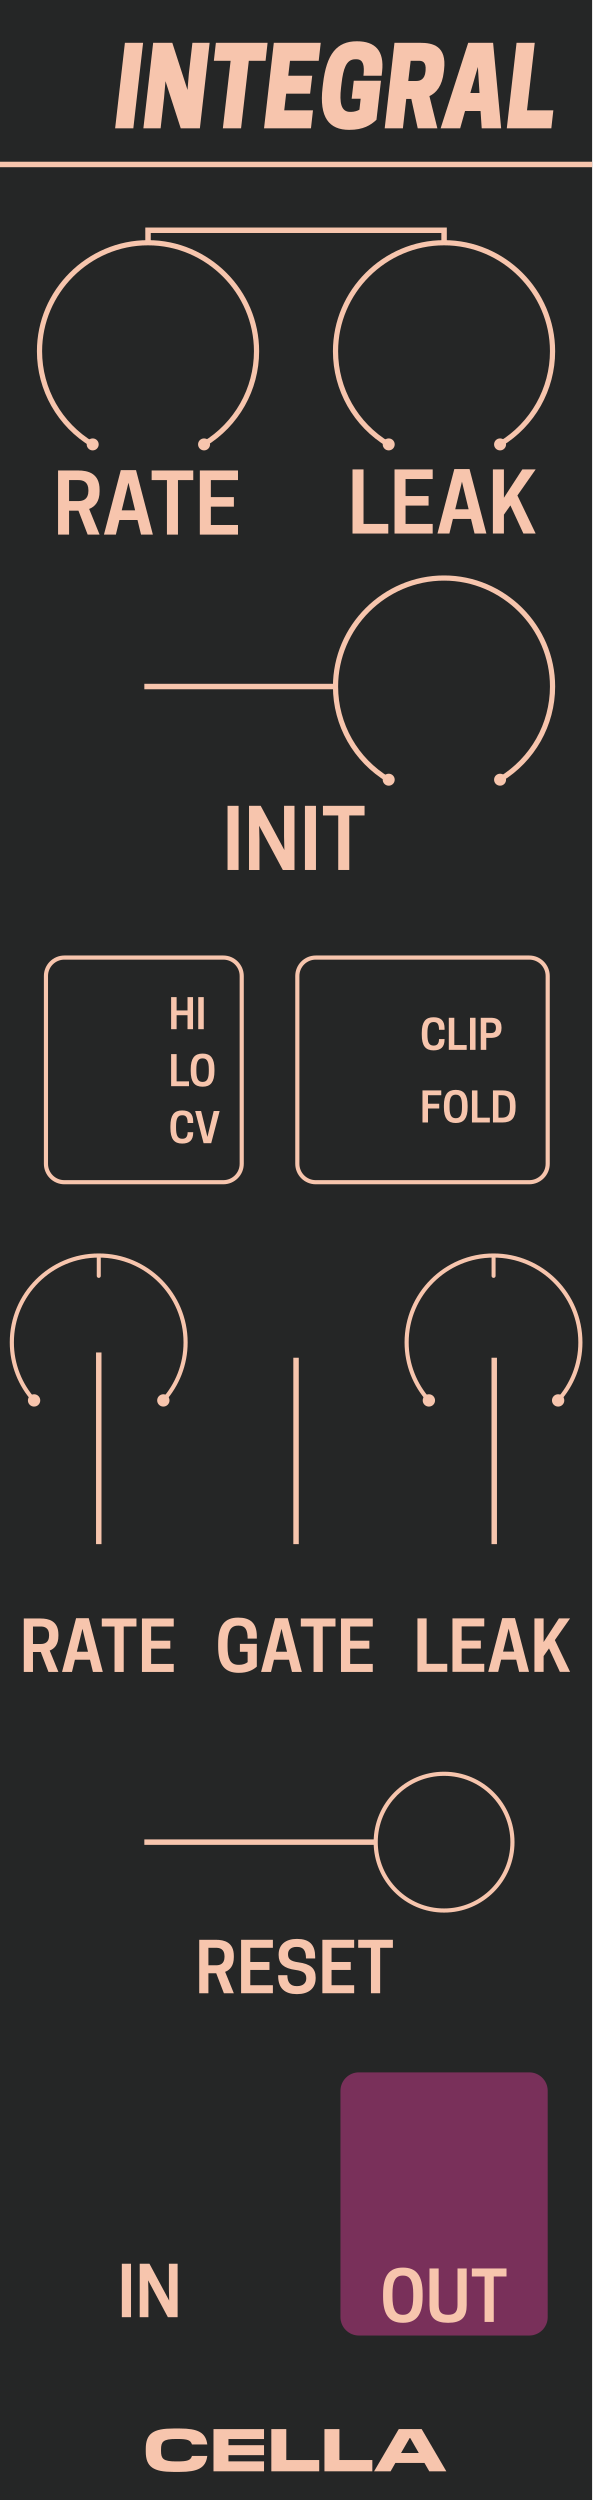
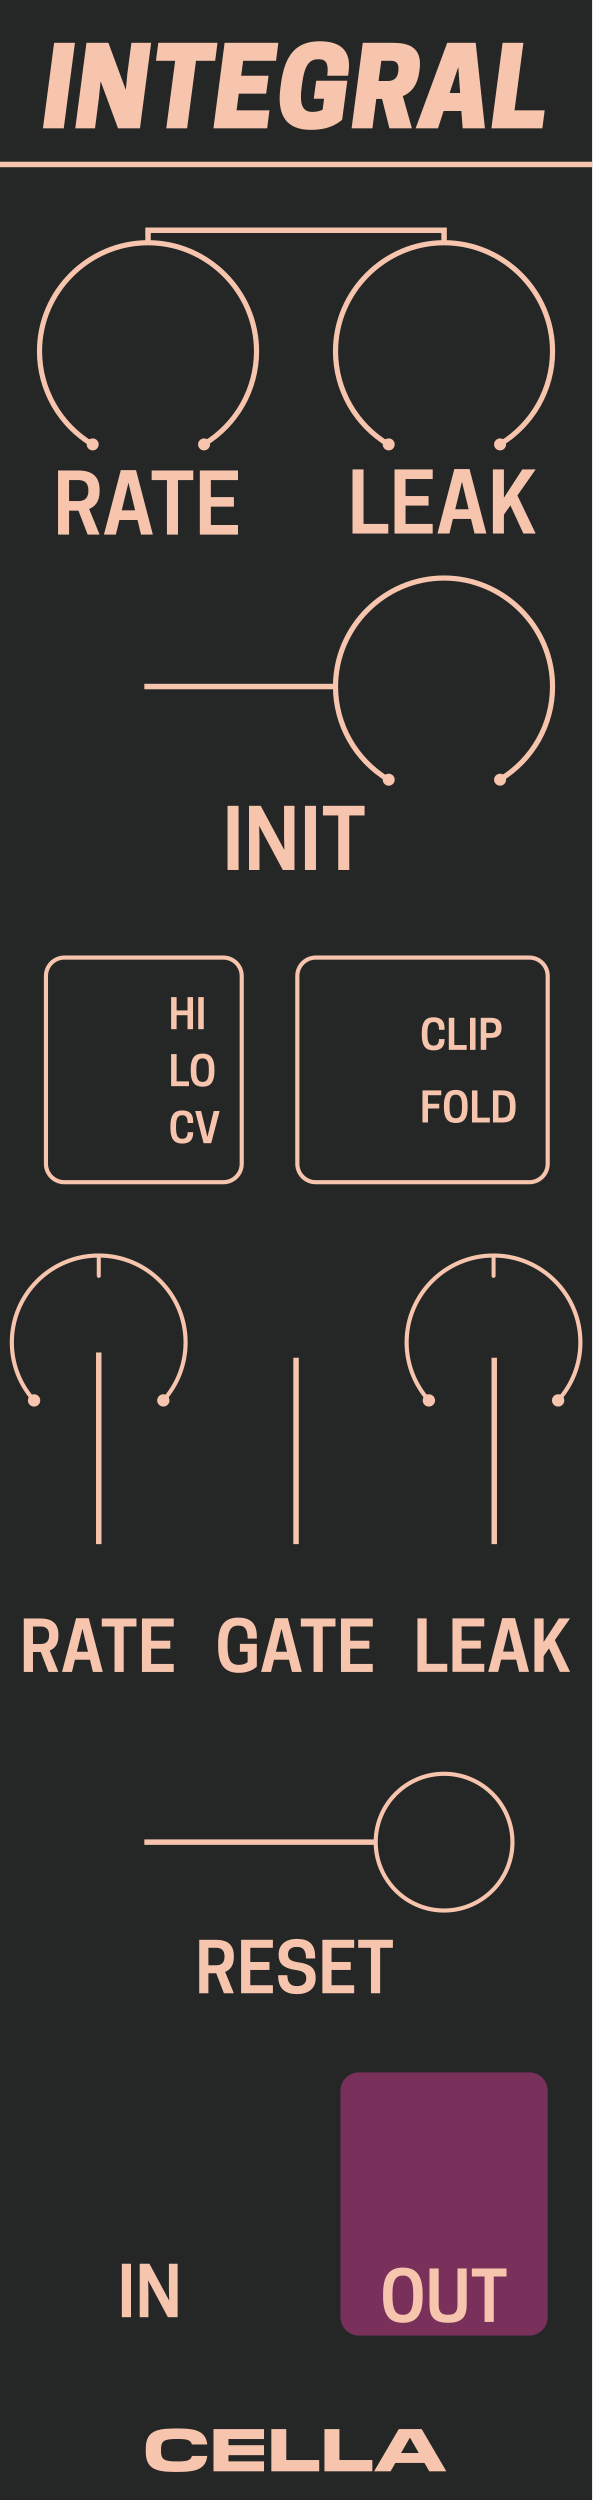
<svg xmlns="http://www.w3.org/2000/svg" width="100%" height="100%" viewBox="0 0 90 380" version="1.1" xml:space="preserve" style="fill-rule:evenodd;clip-rule:evenodd;stroke-linejoin:round;stroke-miterlimit:1.5;">
  <g id="Layer1">
    <rect x="0" y="0" width="90" height="380" style="fill:#252626;" />
    <path d="M83.25,317.8C83.25,316.255 81.995,315 80.45,315L54.55,315C53.005,315 51.75,316.255 51.75,317.8L51.75,352.2C51.75,353.745 53.005,355 54.55,355L80.45,355C81.995,355 83.25,353.745 83.25,352.2L83.25,317.8Z" style="fill:#79305a;" />
    <path d="M0,25L90,25" style="fill:none;stroke:#f7c5ad;stroke-width:0.83px;" />
    <rect x="18.518" y="344.088" width="1.396" height="8.125" style="fill:#f7c5ad;fill-rule:nonzero;" />
    <path d="M26.997,344.088L25.674,344.088L25.674,347.973L25.716,349.692L22.716,344.088L21.237,344.088L21.237,352.213L22.56,352.213L22.56,348.327L22.518,346.608L25.518,352.213L26.997,352.213L26.997,344.088Z" style="fill:#f7c5ad;fill-rule:nonzero;" />
    <path d="M31.677,299.941L32.865,299.941L34.031,302.973L35.542,302.973L34.219,299.723C34.958,299.431 35.542,298.795 35.542,297.493L35.542,297.285C35.542,295.223 34.094,294.848 32.823,294.848L30.281,294.848L30.281,302.973L31.677,302.973L31.677,299.941ZM31.677,298.723L31.677,296.066L32.875,296.066C33.417,296.066 34.125,296.264 34.125,297.337L34.125,297.452C34.125,298.525 33.417,298.723 32.875,298.723L31.677,298.723Z" style="fill:#f7c5ad;fill-rule:nonzero;" />
    <path d="M36.646,294.848L36.646,302.973L41.479,302.973L41.479,301.754L38.042,301.754L38.042,299.431L40.958,299.431L40.958,298.223L38.042,298.223L38.042,296.066L41.479,296.066L41.479,294.848L36.646,294.848Z" style="fill:#f7c5ad;fill-rule:nonzero;" />
    <path d="M44.917,299.431C46.156,299.598 46.552,299.973 46.552,300.681L46.552,300.743C46.552,301.42 46.052,301.889 45.177,301.889L45.083,301.889C44.208,301.889 43.677,301.389 43.677,300.233L42.281,300.233L42.281,300.337C42.281,302.202 43.271,303.108 45.135,303.108C46.948,303.108 47.979,302.212 47.979,300.691L47.979,300.577C47.979,299.15 47.135,298.514 45.365,298.275C44.083,298.098 43.781,297.723 43.781,297.056L43.781,296.993C43.781,296.358 44.281,295.931 45.052,295.931L45.146,295.931C46.115,295.931 46.51,296.473 46.51,297.691L47.906,297.691L47.906,297.452C47.906,295.618 47.063,294.712 45.135,294.712C43.375,294.712 42.354,295.629 42.354,297.066L42.354,297.17C42.354,298.514 43.146,299.191 44.917,299.431Z" style="fill:#f7c5ad;fill-rule:nonzero;" />
    <path d="M49,294.848L49,302.973L53.833,302.973L53.833,301.754L50.396,301.754L50.396,299.431L53.313,299.431L53.313,298.223L50.396,298.223L50.396,296.066L53.833,296.066L53.833,294.848L49,294.848Z" style="fill:#f7c5ad;fill-rule:nonzero;" />
    <path d="M57.781,296.066L59.719,296.066L59.719,294.848L54.448,294.848L54.448,296.066L56.385,296.066L56.385,302.973L57.781,302.973L57.781,296.066Z" style="fill:#f7c5ad;fill-rule:nonzero;" />
    <path d="M61.24,353.068C63.271,353.068 64.24,351.891 64.24,349.078L64.24,348.662C64.24,345.849 63.271,344.672 61.24,344.672C59.198,344.672 58.229,345.849 58.229,348.662L58.229,349.078C58.229,351.891 59.198,353.068 61.24,353.068ZM61.187,351.849C60.052,351.849 59.656,350.912 59.656,349.078L59.656,348.662C59.656,346.828 60.052,345.891 61.187,345.891L61.281,345.891C62.417,345.891 62.812,346.828 62.812,348.662L62.812,349.078C62.812,350.912 62.417,351.849 61.281,351.849L61.187,351.849Z" style="fill:#f7c5ad;fill-rule:nonzero;" />
    <path d="M68.115,353.068C70.167,353.068 70.937,352.203 70.937,350.38L70.937,344.808L69.542,344.808L69.542,350.328C69.542,351.401 69.156,351.849 68.115,351.849C67.062,351.849 66.677,351.401 66.677,350.328L66.677,344.808L65.281,344.808L65.281,350.38C65.281,352.203 66.052,353.068 68.115,353.068Z" style="fill:#f7c5ad;fill-rule:nonzero;" />
    <path d="M75.052,346.026L76.99,346.026L76.99,344.808L71.719,344.808L71.719,346.026L73.656,346.026L73.656,352.933L75.052,352.933L75.052,346.026Z" style="fill:#f7c5ad;fill-rule:nonzero;" />
-     <path d="M21.75,6.507L18.985,6.507L17.5,19.507L20.266,19.507L21.75,6.507Z" style="fill:#f7c5ad;fill-rule:nonzero;" />
-     <path d="M31.866,6.507L29.246,6.507L28.708,11.173L28.504,13.673L26.19,6.507L23.279,6.507L21.794,19.507L24.414,19.507L24.938,14.84L25.156,12.34L27.471,19.507L30.382,19.507L31.866,6.507Z" style="fill:#f7c5ad;fill-rule:nonzero;" />
-     <path d="M37.82,9.24L40.367,9.24L40.673,6.507L32.813,6.507L32.507,9.24L35.054,9.24L33.875,19.507L36.641,19.507L37.82,9.24Z" style="fill:#f7c5ad;fill-rule:nonzero;" />
-     <path d="M41.619,6.507L40.134,19.507L47.266,19.507L47.572,16.773L43.205,16.773L43.496,14.24L47.135,14.24L47.456,11.507L43.817,11.507L44.079,9.24L48.445,9.24L48.751,6.507L41.619,6.507Z" style="fill:#f7c5ad;fill-rule:nonzero;" />
-     <path d="M53.074,19.74C55.228,19.74 56.349,19.023 57.222,18.207L57.907,12.273L53.773,12.273L53.453,15.007L54.821,15.007L54.632,16.673C54.34,16.857 53.802,17.007 53.38,17.007L53.22,17.007C51.837,17.007 51.575,15.607 51.837,13.34L51.91,12.707C52.172,10.457 52.623,9.007 54.006,9.007L54.166,9.007C55.257,9.007 55.418,10.007 55.243,11.507L58.008,11.507L58.081,10.857C58.431,7.723 57.033,6.273 54.253,6.273C51.196,6.273 49.624,8.207 49.1,12.707L49.028,13.34C48.504,17.84 50.017,19.74 53.074,19.74Z" style="fill:#f7c5ad;fill-rule:nonzero;" />
-     <path d="M62.055,12.307L62.419,9.24L63.685,9.24C64.224,9.24 64.791,9.44 64.69,10.673L64.675,10.857C64.573,12.057 63.86,12.307 63.321,12.307L62.055,12.307ZM61.749,15.04L62.521,15.04L63.496,19.507L66.48,19.507L65.272,14.607C66.334,14.107 67.208,13.057 67.455,10.94L67.499,10.573C67.921,6.973 65.796,6.507 63.874,6.507L59.959,6.507L58.474,19.507L61.24,19.507L61.749,15.04Z" style="fill:#f7c5ad;fill-rule:nonzero;" />
-     <path d="M71.167,6.507L66.975,19.507L69.944,19.507L70.686,16.873L73.044,16.873L73.219,19.507L76.174,19.507L74.951,6.507L71.167,6.507ZM72.637,10.173L72.884,14.14L71.487,14.14L72.637,10.173Z" style="fill:#f7c5ad;fill-rule:nonzero;" />
-     <path d="M83.801,19.507L84.107,16.773L80.104,16.773L81.283,6.507L78.517,6.507L77.033,19.507L83.801,19.507Z" style="fill:#f7c5ad;fill-rule:nonzero;" />
+     <path d="M11.392,6.507L8.225,6.507L6.525,19.507L9.692,19.507L11.392,6.507Z" style="fill:#f7c5ad;fill-rule:nonzero;" />
+     <path d="M22.975,6.507L19.975,6.507L19.358,11.173L19.125,13.673L16.475,6.507L13.142,6.507L11.442,19.507L14.442,19.507L15.042,14.84L15.292,12.34L17.942,19.507L21.275,19.507L22.975,6.507Z" style="fill:#f7c5ad;fill-rule:nonzero;" />
+     <path d="M29.792,9.24L32.708,9.24L33.058,6.507L24.058,6.507L23.708,9.24L26.625,9.24L25.275,19.507L28.442,19.507L29.792,9.24Z" style="fill:#f7c5ad;fill-rule:nonzero;" />
+     <path d="M34.142,6.507L32.442,19.507L40.608,19.507L40.958,16.773L35.958,16.773L36.292,14.24L40.458,14.24L40.825,11.507L36.658,11.507L36.958,9.24L41.958,9.24L42.308,6.507L34.142,6.507Z" style="fill:#f7c5ad;fill-rule:nonzero;" />
+     <path d="M47.258,19.74C49.725,19.74 51.008,19.023 52.008,18.207L52.792,12.273L48.058,12.273L47.692,15.007L49.258,15.007L49.042,16.673C48.708,16.857 48.092,17.007 47.608,17.007L47.425,17.007C45.842,17.007 45.542,15.607 45.842,13.34L45.925,12.707C46.225,10.457 46.742,9.007 48.325,9.007L48.508,9.007C49.758,9.007 49.942,10.007 49.742,11.507L52.908,11.507L52.992,10.857C53.392,7.723 51.792,6.273 48.608,6.273C45.108,6.273 43.308,8.207 42.708,12.707L42.625,13.34C42.025,17.84 43.758,19.74 47.258,19.74Z" style="fill:#f7c5ad;fill-rule:nonzero;" />
+     <path d="M57.542,12.307L57.958,9.24L59.408,9.24C60.025,9.24 60.675,9.44 60.558,10.673L60.542,10.857C60.425,12.057 59.608,12.307 58.992,12.307L57.542,12.307ZM57.192,15.04L58.075,15.04L59.192,19.507L62.608,19.507L61.225,14.607C62.442,14.107 63.442,13.057 63.725,10.94L63.775,10.573C64.258,6.973 61.825,6.507 59.625,6.507L55.142,6.507L53.442,19.507L56.608,19.507L57.192,15.04Z" style="fill:#f7c5ad;fill-rule:nonzero;" />
+     <path d="M67.975,6.507L63.175,19.507L66.575,19.507L67.425,16.873L70.125,16.873L70.325,19.507L73.708,19.507L72.308,6.507L67.975,6.507ZM69.658,10.173L69.942,14.14L68.342,14.14L69.658,10.173Z" style="fill:#f7c5ad;fill-rule:nonzero;" />
+     <path d="M82.442,19.507L82.792,16.773L78.208,16.773L79.558,6.507L76.392,6.507L74.692,19.507L82.442,19.507Z" style="fill:#f7c5ad;fill-rule:nonzero;" />
    <path d="M27.327,375.731C30.077,375.731 31.287,375.117 31.507,373.302L29.178,373.302C28.977,373.953 28.546,374.136 26.96,374.136L26.74,374.136C24.797,374.136 24.476,373.724 24.476,372.541L24.476,372.33C24.476,371.13 24.797,370.726 26.74,370.726L26.96,370.726C28.546,370.726 28.977,370.91 29.178,371.56L31.507,371.56C31.287,369.745 30.077,369.131 27.327,369.131L26.373,369.131C23.321,369.131 22.157,369.874 22.157,372.23L22.157,372.633C22.157,374.989 23.321,375.731 26.373,375.731L27.327,375.731Z" style="fill:#f7c5ad;fill-rule:nonzero;" />
    <path d="M40.132,374.127L34.724,374.127L34.724,373.183L40.132,373.183L40.132,371.67L34.724,371.67L34.724,370.735L40.132,370.735L40.132,369.223L32.451,369.223L32.451,375.64L40.132,375.64L40.132,374.127Z" style="fill:#f7c5ad;fill-rule:nonzero;" />
    <path d="M48.52,373.925L43.515,373.925L43.515,369.223L41.242,369.223L41.242,375.64L48.52,375.64L48.52,373.925Z" style="fill:#f7c5ad;fill-rule:nonzero;" />
    <path d="M56.596,373.925L51.591,373.925L51.591,369.223L49.317,369.223L49.317,375.64L56.596,375.64L56.596,373.925Z" style="fill:#f7c5ad;fill-rule:nonzero;" />
    <path d="M64.094,369.223L60.611,369.223L56.862,375.64L59.373,375.64L60.097,374.365L64.516,374.365L65.249,375.64L67.843,375.64L64.094,369.223ZM62.353,370.58L63.654,372.853L60.959,372.853L62.27,370.58L62.353,370.58Z" style="fill:#f7c5ad;fill-rule:nonzero;" />
    <path d="M10.5,77.624L11.925,77.624L13.325,81.261L15.137,81.261L13.55,77.361C14.437,77.011 15.137,76.249 15.137,74.686L15.137,74.436C15.137,71.961 13.4,71.511 11.875,71.511L8.825,71.511L8.825,81.261L10.5,81.261L10.5,77.624ZM10.5,76.161L10.5,72.974L11.937,72.974C12.587,72.974 13.437,73.211 13.437,74.499L13.437,74.636C13.437,75.924 12.587,76.161 11.937,76.161L10.5,76.161Z" style="fill:#f7c5ad;fill-rule:nonzero;" />
    <path d="M18.362,71.461L15.8,81.261L17.612,81.261L18.15,79.036L20.9,79.036L21.437,81.261L23.237,81.261L20.675,71.461L18.362,71.461ZM19.525,73.374L20.537,77.574L18.5,77.574L19.525,73.374Z" style="fill:#f7c5ad;fill-rule:nonzero;" />
    <path d="M27.05,72.974L29.375,72.974L29.375,71.511L23.05,71.511L23.05,72.974L25.375,72.974L25.375,81.261L27.05,81.261L27.05,72.974Z" style="fill:#f7c5ad;fill-rule:nonzero;" />
    <path d="M30.375,71.511L30.375,81.261L36.175,81.261L36.175,79.799L32.05,79.799L32.05,77.011L35.55,77.011L35.55,75.561L32.05,75.561L32.05,72.974L36.175,72.974L36.175,71.511L30.375,71.511Z" style="fill:#f7c5ad;fill-rule:nonzero;" />
    <path d="M59.019,81.1L59.019,79.638L55.256,79.638L55.256,71.35L53.581,71.35L53.581,81.1L59.019,81.1Z" style="fill:#f7c5ad;fill-rule:nonzero;" />
    <path d="M59.969,71.35L59.969,81.1L65.769,81.1L65.769,79.638L61.644,79.638L61.644,76.85L65.144,76.85L65.144,75.4L61.644,75.4L61.644,72.813L65.769,72.813L65.769,71.35L59.969,71.35Z" style="fill:#f7c5ad;fill-rule:nonzero;" />
    <path d="M69.056,71.3L66.494,81.1L68.306,81.1L68.844,78.875L71.594,78.875L72.131,81.1L73.931,81.1L71.369,71.3L69.056,71.3ZM70.219,73.213L71.231,77.413L69.194,77.413L70.219,73.213Z" style="fill:#f7c5ad;fill-rule:nonzero;" />
    <path d="M76.594,71.35L74.919,71.35L74.919,81.1L76.594,81.1L76.594,78.225L77.581,76.825L79.556,81.1L81.419,81.1L78.644,75.313L81.419,71.35L79.394,71.35L76.594,75.663L76.594,71.35Z" style="fill:#f7c5ad;fill-rule:nonzero;" />
    <path d="M5.012,251.105L6.2,251.105L7.366,254.136L8.877,254.136L7.554,250.886C8.294,250.595 8.877,249.959 8.877,248.657L8.877,248.449C8.877,246.386 7.429,246.011 6.158,246.011L3.616,246.011L3.616,254.136L5.012,254.136L5.012,251.105ZM5.012,249.886L5.012,247.23L6.21,247.23C6.752,247.23 7.46,247.428 7.46,248.501L7.46,248.615C7.46,249.688 6.752,249.886 6.21,249.886L5.012,249.886Z" style="fill:#f7c5ad;fill-rule:nonzero;" />
    <path d="M11.564,245.97L9.429,254.136L10.939,254.136L11.387,252.282L13.679,252.282L14.127,254.136L15.627,254.136L13.491,245.97L11.564,245.97ZM12.533,247.563L13.377,251.063L11.679,251.063L12.533,247.563Z" style="fill:#f7c5ad;fill-rule:nonzero;" />
    <path d="M18.804,247.23L20.741,247.23L20.741,246.011L15.471,246.011L15.471,247.23L17.408,247.23L17.408,254.136L18.804,254.136L18.804,247.23Z" style="fill:#f7c5ad;fill-rule:nonzero;" />
    <path d="M21.575,246.011L21.575,254.136L26.408,254.136L26.408,252.918L22.971,252.918L22.971,250.595L25.887,250.595L25.887,249.386L22.971,249.386L22.971,247.23L26.408,247.23L26.408,246.011L21.575,246.011Z" style="fill:#f7c5ad;fill-rule:nonzero;" />
    <path d="M36.307,254.272C37.682,254.272 38.484,253.813 39.036,253.324L39.036,249.865L36.464,249.865L36.464,251.074L37.641,251.074L37.641,252.647C37.37,252.865 36.932,253.053 36.359,253.053L36.266,253.053C34.984,253.053 34.589,252.115 34.589,250.282L34.589,249.865C34.589,248.032 34.995,247.095 36.193,247.095L36.286,247.095C37.307,247.095 37.641,247.772 37.641,249.063L39.036,249.063L39.036,248.709C39.036,246.73 38.068,245.876 36.203,245.876C34.172,245.876 33.161,247.053 33.161,249.865L33.161,250.282C33.161,253.095 34.172,254.272 36.307,254.272Z" style="fill:#f7c5ad;fill-rule:nonzero;" />
    <path d="M41.818,245.97L39.682,254.136L41.193,254.136L41.641,252.282L43.932,252.282L44.38,254.136L45.88,254.136L43.745,245.97L41.818,245.97ZM42.786,247.563L43.63,251.063L41.932,251.063L42.786,247.563Z" style="fill:#f7c5ad;fill-rule:nonzero;" />
    <path d="M49.057,247.23L50.995,247.23L50.995,246.011L45.724,246.011L45.724,247.23L47.661,247.23L47.661,254.136L49.057,254.136L49.057,247.23Z" style="fill:#f7c5ad;fill-rule:nonzero;" />
    <path d="M51.828,246.011L51.828,254.136L56.661,254.136L56.661,252.918L53.224,252.918L53.224,250.595L56.141,250.595L56.141,249.386L53.224,249.386L53.224,247.23L56.661,247.23L56.661,246.011L51.828,246.011Z" style="fill:#f7c5ad;fill-rule:nonzero;" />
    <path d="M64.967,157.265L64.967,157.015C64.967,155.915 65.192,155.353 65.886,155.353L65.942,155.353C66.536,155.353 66.73,155.759 66.73,156.534L67.573,156.534L67.573,156.321C67.573,155.134 67.011,154.621 65.892,154.621C64.673,154.621 64.111,155.328 64.111,157.015L64.111,157.265C64.111,158.953 64.673,159.659 65.892,159.659C67.011,159.659 67.573,159.146 67.573,157.996L67.573,157.934L66.73,157.934C66.73,158.546 66.511,158.928 65.942,158.928L65.886,158.928C65.186,158.928 64.967,158.365 64.967,157.265Z" style="fill:#f7c5ad;fill-rule:nonzero;" />
    <path d="M70.936,159.578L70.936,158.846L69.055,158.846L69.055,154.703L68.217,154.703L68.217,159.578L70.936,159.578Z" style="fill:#f7c5ad;fill-rule:nonzero;" />
    <rect x="71.442" y="154.703" width="0.838" height="4.875" style="fill:#f7c5ad;fill-rule:nonzero;" />
    <path d="M73.911,157.759L74.598,157.759C75.361,157.759 76.23,157.534 76.23,156.29L76.23,156.165C76.23,154.928 75.361,154.703 74.598,154.703L73.073,154.703L73.073,159.578L73.911,159.578L73.911,157.759ZM73.911,157.028L73.911,155.434L74.63,155.434C74.955,155.434 75.38,155.553 75.38,156.196L75.38,156.265C75.38,156.909 74.955,157.028 74.63,157.028L73.911,157.028Z" style="fill:#f7c5ad;fill-rule:nonzero;" />
    <path d="M64.217,165.742L64.217,170.617L65.055,170.617L65.055,168.492L66.761,168.492L66.761,167.767L65.055,167.767L65.055,166.474L67.073,166.474L67.073,165.742L64.217,165.742Z" style="fill:#f7c5ad;fill-rule:nonzero;" />
    <path d="M69.28,170.699C70.498,170.699 71.08,169.992 71.08,168.305L71.08,168.055C71.08,166.367 70.498,165.661 69.28,165.661C68.055,165.661 67.473,166.367 67.473,168.055L67.473,168.305C67.473,169.992 68.055,170.699 69.28,170.699ZM69.248,169.967C68.567,169.967 68.33,169.405 68.33,168.305L68.33,168.055C68.33,166.955 68.567,166.392 69.248,166.392L69.305,166.392C69.986,166.392 70.223,166.955 70.223,168.055L70.223,168.305C70.223,169.405 69.986,169.967 69.305,169.967L69.248,169.967Z" style="fill:#f7c5ad;fill-rule:nonzero;" />
    <path d="M74.455,170.617L74.455,169.886L72.573,169.886L72.573,165.742L71.736,165.742L71.736,170.617L74.455,170.617Z" style="fill:#f7c5ad;fill-rule:nonzero;" />
    <path d="M78.367,168.305L78.367,168.055C78.367,166.367 77.736,165.742 76.367,165.742L74.93,165.742L74.93,170.617L76.367,170.617C77.736,170.617 78.367,169.992 78.367,168.305ZM75.767,169.886L75.767,166.474L76.317,166.474C77.186,166.474 77.511,166.955 77.511,168.055L77.511,168.305C77.511,169.405 77.186,169.886 76.317,169.886L75.767,169.886Z" style="fill:#f7c5ad;fill-rule:nonzero;" />
    <g id="CTR">
      <circle id="Base" cx="22.51" cy="53.392" r="16.496" style="fill:none;" />
      <circle cx="14.09" cy="67.55" r="0.911" style="fill:#f7c5ad;" />
      <circle cx="31.016" cy="67.55" r="0.911" style="fill:#f7c5ad;" />
      <path id="path89" d="M31.033,67.505C35.968,64.521 38.994,59.157 38.994,53.39C38.994,44.341 31.548,36.896 22.5,36.896C13.451,36.896 6.006,44.341 6.006,53.39C6.006,59.188 9.064,64.577 14.042,67.55" style="fill:none;fill-rule:nonzero;stroke:#f7c5ad;stroke-width:0.79px;stroke-linecap:round;stroke-miterlimit:4;" />
    </g>
    <g id="CTR1">
      <circle id="Base1" cx="67.504" cy="53.392" r="16.496" style="fill:none;" />
      <circle cx="59.084" cy="67.55" r="0.911" style="fill:#f7c5ad;" />
      <circle cx="76.01" cy="67.55" r="0.911" style="fill:#f7c5ad;" />
      <path id="path891" d="M76.027,67.505C80.962,64.521 83.988,59.157 83.988,53.39C83.988,44.341 76.542,36.896 67.494,36.896C58.446,36.896 51,44.341 51,53.39C51,59.188 54.058,64.577 59.036,67.55" style="fill:none;fill-rule:nonzero;stroke:#f7c5ad;stroke-width:0.79px;stroke-linecap:round;stroke-miterlimit:4;" />
    </g>
    <g id="CTR2">
      <circle id="Base2" cx="67.504" cy="104.357" r="16.496" style="fill:none;" />
      <circle cx="59.084" cy="118.515" r="0.911" style="fill:#f7c5ad;" />
      <circle cx="76.01" cy="118.515" r="0.911" style="fill:#f7c5ad;" />
      <path id="path892" d="M76.027,118.47C80.962,115.486 83.988,110.122 83.988,104.354C83.988,95.306 76.542,87.861 67.494,87.861C58.446,87.861 51,95.306 51,104.354C51,110.153 54.058,115.541 59.036,118.515" style="fill:none;fill-rule:nonzero;stroke:#f7c5ad;stroke-width:0.79px;stroke-linecap:round;stroke-miterlimit:4;" />
    </g>
    <path d="M67.983,254.119L67.983,252.901L64.847,252.901L64.847,245.994L63.451,245.994L63.451,254.119L67.983,254.119Z" style="fill:#f7c5ad;fill-rule:nonzero;" />
    <path d="M68.774,245.994L68.774,254.119L73.608,254.119L73.608,252.901L70.17,252.901L70.17,250.578L73.087,250.578L73.087,249.369L70.17,249.369L70.17,247.213L73.608,247.213L73.608,245.994L68.774,245.994Z" style="fill:#f7c5ad;fill-rule:nonzero;" />
    <path d="M76.347,245.953L74.212,254.119L75.722,254.119L76.17,252.265L78.462,252.265L78.91,254.119L80.41,254.119L78.274,245.953L76.347,245.953ZM77.316,247.546L78.16,251.046L76.462,251.046L77.316,247.546Z" style="fill:#f7c5ad;fill-rule:nonzero;" />
    <path d="M82.629,245.994L81.233,245.994L81.233,254.119L82.629,254.119L82.629,251.724L83.451,250.557L85.097,254.119L86.649,254.119L84.337,249.296L86.649,245.994L84.962,245.994L82.629,249.588L82.629,245.994Z" style="fill:#f7c5ad;fill-rule:nonzero;" />
    <path d="M22.354,280.007L56.646,280.007" style="fill:none;stroke:#f7c5ad;stroke-width:0.83px;stroke-linecap:square;" />
    <path d="M22.354,104.357L50.835,104.357" style="fill:none;stroke:#f7c5ad;stroke-width:0.83px;stroke-linecap:square;" />
    <path d="M67.5,269.3C73.41,269.3 78.207,274.097 78.207,280.007C78.207,285.917 73.41,290.714 67.5,290.714C61.59,290.714 56.793,285.917 56.793,280.007C56.793,274.097 61.59,269.3 67.5,269.3ZM67.5,269.93C61.938,269.93 57.423,274.445 57.423,280.007C57.423,285.569 61.938,290.084 67.5,290.084C73.062,290.084 77.577,285.569 77.577,280.007C77.577,274.445 73.062,269.93 67.5,269.93Z" style="fill:#f7c5ad;" />
    <rect x="34.588" y="122.485" width="1.675" height="9.75" style="fill:#f7c5ad;fill-rule:nonzero;" />
    <path d="M44.763,122.485L43.175,122.485L43.175,127.148L43.225,129.21L39.625,122.485L37.85,122.485L37.85,132.235L39.438,132.235L39.438,127.573L39.388,125.51L42.988,132.235L44.763,132.235L44.763,122.485Z" style="fill:#f7c5ad;fill-rule:nonzero;" />
    <rect x="46.35" y="122.485" width="1.675" height="9.75" style="fill:#f7c5ad;fill-rule:nonzero;" />
    <path d="M53.088,123.948L55.413,123.948L55.413,122.485L49.088,122.485L49.088,123.948L51.413,123.948L51.413,132.235L53.088,132.235L53.088,123.948Z" style="fill:#f7c5ad;fill-rule:nonzero;" />
    <path d="M13.978,67.888L31.129,67.888" style="fill:none;" />
    <path d="M83.25,148.35C83.25,146.805 81.995,145.55 80.45,145.55L47.993,145.55C46.447,145.55 45.193,146.805 45.193,148.35L45.193,176.897C45.193,178.442 46.447,179.697 47.993,179.697L80.45,179.697C81.995,179.697 83.25,178.442 83.25,176.897L83.25,148.35Z" style="fill:none;stroke:#f7c5ad;stroke-width:0.63px;stroke-linecap:square;" />
    <path d="M28.503,151.562L28.503,153.587L26.846,153.587L26.846,151.562L26.009,151.562L26.009,156.437L26.846,156.437L26.846,154.312L28.503,154.312L28.503,156.437L29.34,156.437L29.34,151.562L28.503,151.562Z" style="fill:#f7c5ad;fill-rule:nonzero;" />
    <rect x="30.134" y="151.562" width="0.837" height="4.875" style="fill:#f7c5ad;fill-rule:nonzero;" />
    <path d="M28.728,165.099L28.728,164.368L26.846,164.368L26.846,160.224L26.009,160.224L26.009,165.099L28.728,165.099Z" style="fill:#f7c5ad;fill-rule:nonzero;" />
    <path d="M30.796,165.18C32.015,165.18 32.596,164.474 32.596,162.786L32.596,162.536C32.596,160.849 32.015,160.143 30.796,160.143C29.571,160.143 28.99,160.849 28.99,162.536L28.99,162.786C28.99,164.474 29.571,165.18 30.796,165.18ZM30.765,164.449C30.084,164.449 29.846,163.886 29.846,162.786L29.846,162.536C29.846,161.436 30.084,160.874 30.765,160.874L30.821,160.874C31.503,160.874 31.74,161.436 31.74,162.536L31.74,162.786C31.74,163.886 31.503,164.449 30.821,164.449L30.765,164.449Z" style="fill:#f7c5ad;fill-rule:nonzero;" />
    <path d="M26.759,171.429L26.759,171.179C26.759,170.079 26.984,169.517 27.678,169.517L27.734,169.517C28.328,169.517 28.521,169.923 28.521,170.698L29.365,170.698L29.365,170.486C29.365,169.298 28.803,168.786 27.684,168.786C26.465,168.786 25.903,169.492 25.903,171.179L25.903,171.429C25.903,173.117 26.465,173.823 27.684,173.823C28.803,173.823 29.365,173.311 29.365,172.161L29.365,172.098L28.521,172.098C28.521,172.711 28.303,173.092 27.734,173.092L27.678,173.092C26.978,173.092 26.759,172.529 26.759,171.429Z" style="fill:#f7c5ad;fill-rule:nonzero;" />
    <path d="M32.103,173.767L33.384,168.867L32.484,168.867L31.528,172.811L30.565,168.867L29.665,168.867L30.946,173.767L32.103,173.767Z" style="fill:#f7c5ad;fill-rule:nonzero;" />
    <path d="M36.741,148.35C36.741,146.805 35.486,145.55 33.941,145.55L9.785,145.55C8.239,145.55 6.985,146.805 6.985,148.35L6.985,176.897C6.985,178.442 8.239,179.697 9.785,179.697L33.941,179.697C35.486,179.697 36.741,178.442 36.741,176.897L36.741,148.35Z" style="fill:none;stroke:#f7c5ad;stroke-width:0.63px;stroke-linecap:square;" />
    <path d="M22.5,36.896L22.5,35L67.5,35L67.5,36.809" style="fill:none;stroke:#f7c5ad;stroke-width:0.83px;stroke-linejoin:miter;" />
    <path d="M15.012,234.29L15.012,205.989" style="fill:none;stroke:#f7c5ad;stroke-width:0.83px;stroke-linecap:square;" />
    <path d="M75.123,234.291L75.123,206.791" style="fill:none;stroke:#f7c5ad;stroke-width:0.83px;stroke-linecap:square;" />
    <path id="line87" d="M75.023,193.936L75.023,191.204" style="fill:none;fill-rule:nonzero;stroke:#f7c5ad;stroke-width:0.61px;stroke-linecap:round;stroke-miterlimit:4;" />
    <path d="M64.493,213.491C64.839,213.876 65.432,213.908 65.817,213.562C66.202,213.216 66.233,212.623 65.888,212.238C65.542,211.853 64.948,211.822 64.564,212.167C64.179,212.513 64.147,213.107 64.493,213.491Z" style="fill:#f7c5ad;" />
    <path d="M85.535,213.491C85.189,213.876 84.596,213.908 84.211,213.562C83.826,213.216 83.794,212.623 84.14,212.238C84.486,211.853 85.079,211.822 85.464,212.167C85.849,212.513 85.88,213.107 85.535,213.491Z" style="fill:#f7c5ad;" />
    <path d="M65.19,212.865C63.088,210.526 61.809,207.433 61.809,204.044C61.809,196.756 67.726,190.839 75.014,190.839C82.302,190.839 88.219,196.756 88.219,204.044C88.219,207.433 86.939,210.526 84.837,212.865" style="fill:none;stroke:#f7c5ad;stroke-width:0.63px;stroke-linecap:square;" />
    <path id="line871" d="M15.013,193.936L15.013,191.204" style="fill:none;fill-rule:nonzero;stroke:#f7c5ad;stroke-width:0.61px;stroke-linecap:round;stroke-miterlimit:4;" />
    <path d="M4.483,213.491C4.829,213.876 5.422,213.908 5.807,213.562C6.192,213.216 6.224,212.623 5.878,212.238C5.532,211.853 4.939,211.822 4.554,212.167C4.169,212.513 4.137,213.107 4.483,213.491Z" style="fill:#f7c5ad;" />
    <path d="M25.525,213.491C25.179,213.876 24.586,213.908 24.201,213.562C23.816,213.216 23.784,212.623 24.13,212.238C24.476,211.853 25.069,211.822 25.454,212.167C25.839,212.513 25.871,213.107 25.525,213.491Z" style="fill:#f7c5ad;" />
    <path d="M5.181,212.865C3.079,210.526 1.799,207.433 1.799,204.044C1.799,196.756 7.716,190.839 15.004,190.839C22.292,190.839 28.209,196.756 28.209,204.044C28.209,207.433 26.93,210.526 24.828,212.865" style="fill:none;stroke:#f7c5ad;stroke-width:0.63px;stroke-linecap:square;" />
    <path d="M45,234.291L45,206.791" style="fill:none;stroke:#f7c5ad;stroke-width:0.83px;stroke-linecap:square;" />
  </g>
</svg>
